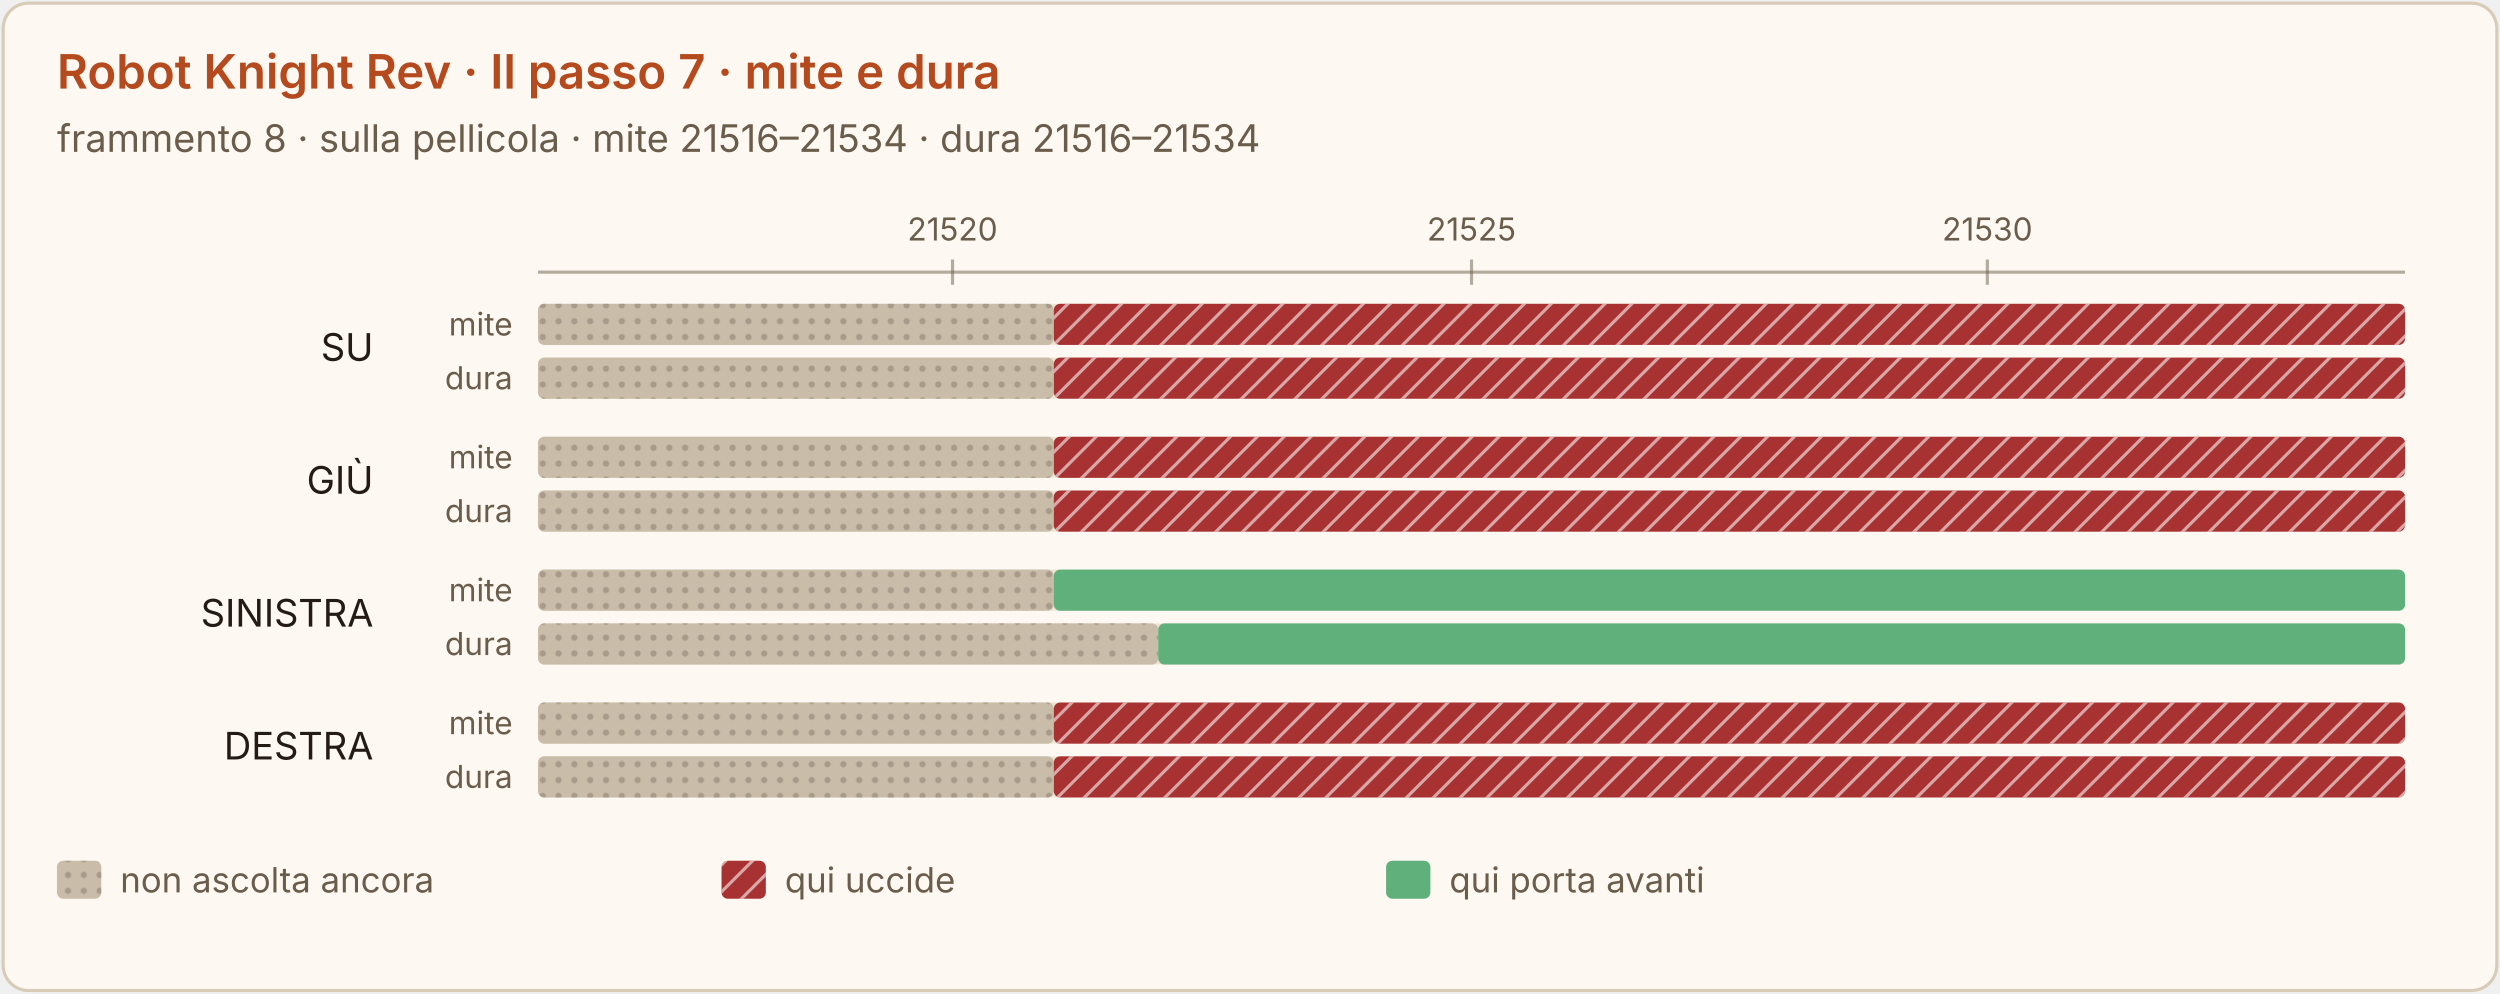
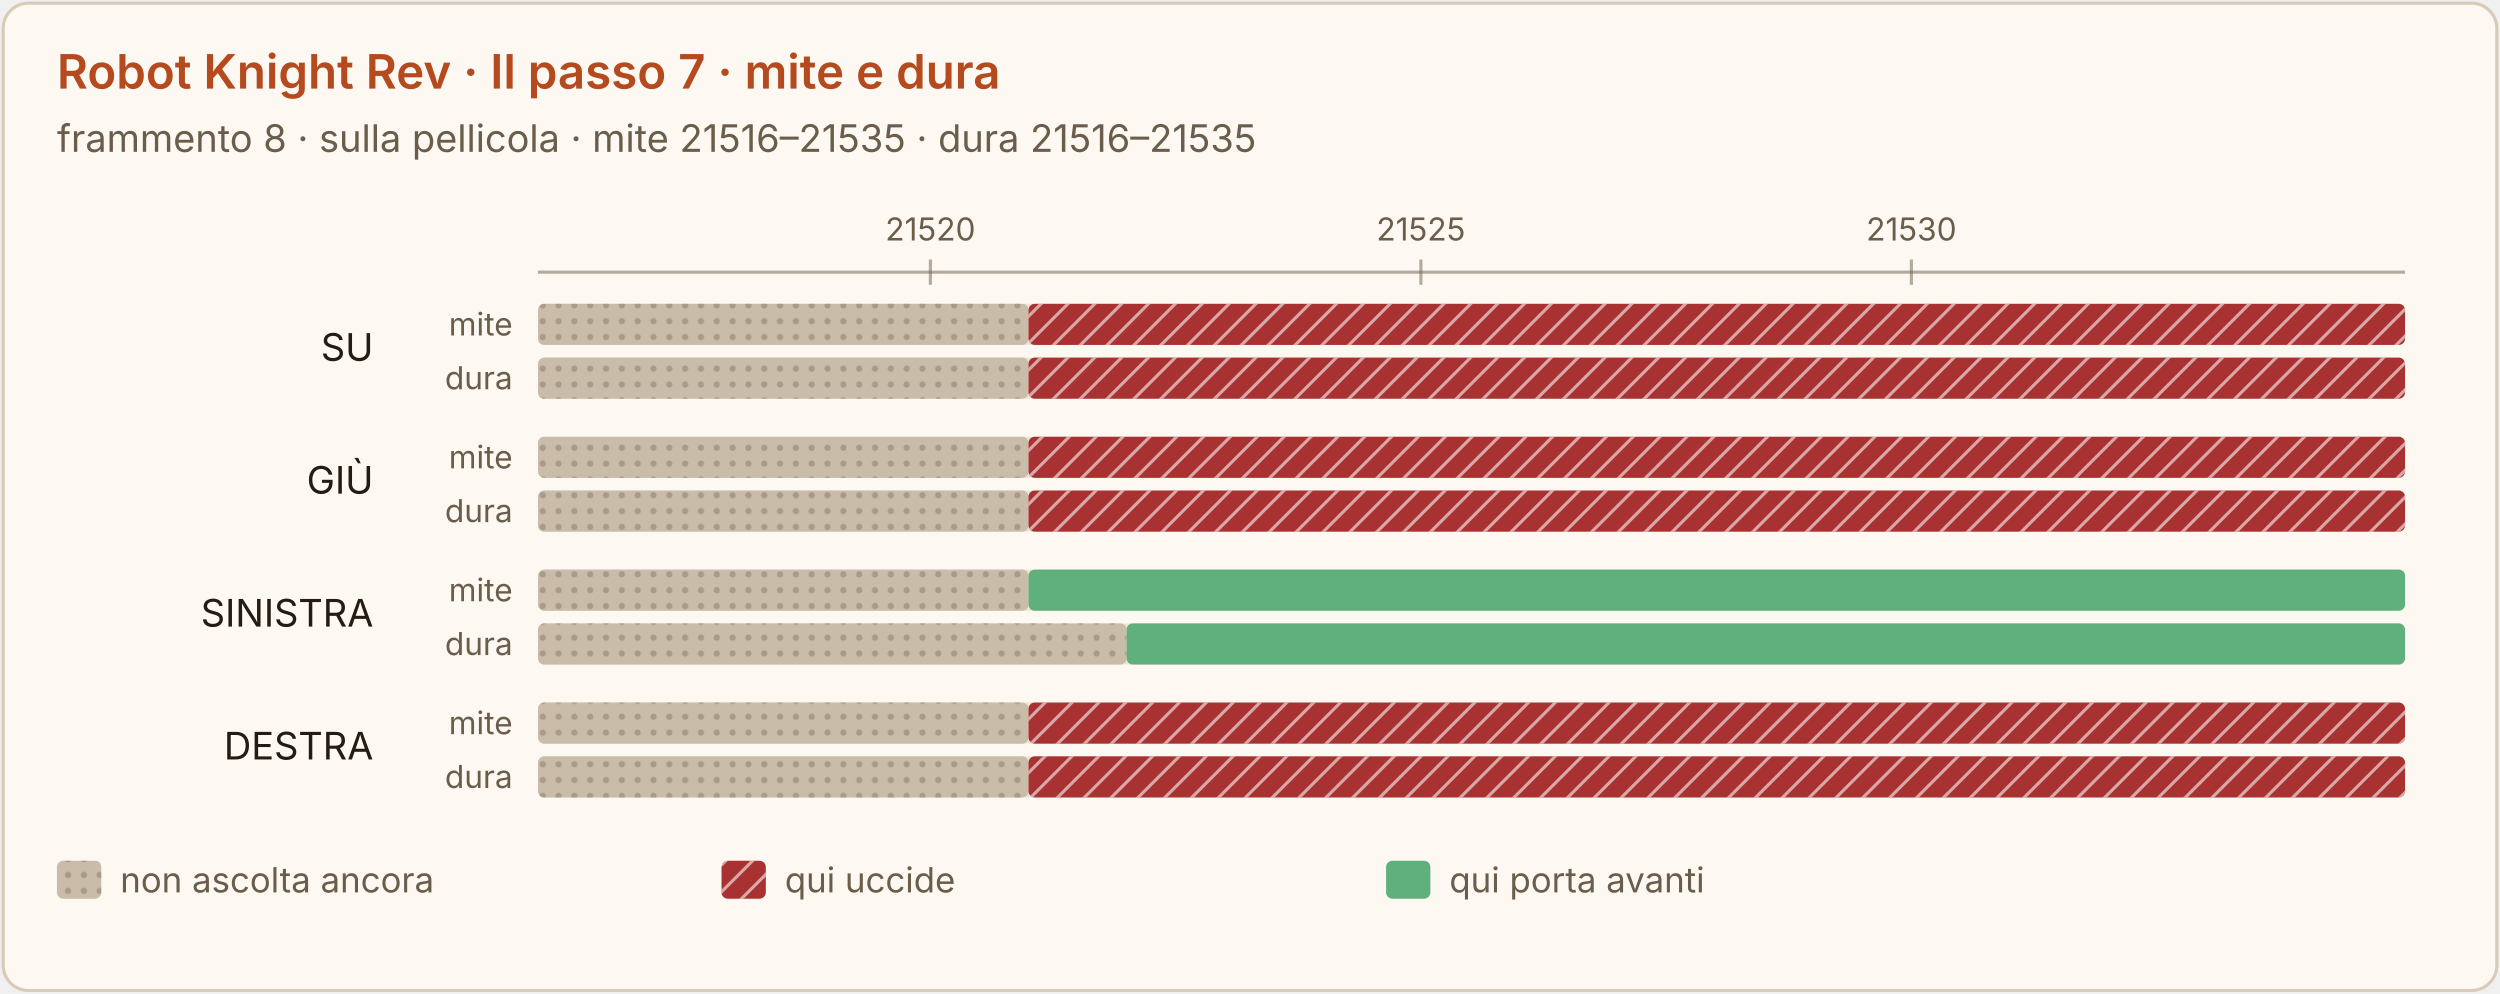
<svg xmlns="http://www.w3.org/2000/svg" width="790" height="314" viewBox="0 0 790 314" font-family="Inter,DejaVu Sans,sans-serif">
  <defs>
    <pattern id="tMorte" width="6" height="6" patternUnits="userSpaceOnUse" patternTransform="rotate(45)">
      <line x1="0" y1="0" x2="0" y2="6" stroke="#FFFFFF" stroke-width="2" opacity=".55" />
    </pattern>
    <pattern id="tAttesa" width="5" height="5" patternUnits="userSpaceOnUse">
      <circle cx="1.5" cy="1.5" r="1" fill="#8C8072" opacity=".55" />
    </pattern>
    <pattern id="tSorda" width="6" height="6" patternUnits="userSpaceOnUse">
      <path d="M0 0 L6 6 M6 0 L0 6" stroke="#FFFFFF" stroke-width="1" opacity=".5" />
    </pattern>
  </defs>
  <rect x="1" y="1" width="788" height="312" fill="#FDF9F2" stroke="#D8CBB8" stroke-width="1" rx="8" />
  <text x="18" y="28" fill="#B44A1E" font-size="15" font-weight="600">Robot Knight Rev · Il passo 7 · mite e dura</text>
-   <text x="18" y="48" fill="#6B5D4B" font-size="12">frammento 8 · sulla pellicola · mite 21516–21534 · dura 21516–21534</text>
+   <text x="18" y="48" fill="#6B5D4B" font-size="12">frammento 8 · sulla pellicola · mite 21516–21535 · dura 21516–21535</text>
  <line x1="170" y1="86" x2="760" y2="86" stroke="#6B5D4B" stroke-width="1" opacity=".5" />
-   <line x1="301" y1="82" x2="301" y2="90" stroke="#6B5D4B" stroke-width="1" opacity=".5" />
-   <text x="301" y="76" fill="#6B5D4B" font-size="10" text-anchor="middle">21520</text>
-   <line x1="465" y1="82" x2="465" y2="90" stroke="#6B5D4B" stroke-width="1" opacity=".5" />
-   <text x="465" y="76" fill="#6B5D4B" font-size="10" text-anchor="middle">21525</text>
-   <line x1="628" y1="82" x2="628" y2="90" stroke="#6B5D4B" stroke-width="1" opacity=".5" />
-   <text x="628" y="76" fill="#6B5D4B" font-size="10" text-anchor="middle">21530</text>
+   <line x1="294" y1="82" x2="294" y2="90" stroke="#6B5D4B" stroke-width="1" opacity=".5" />
+   <text x="294" y="76" fill="#6B5D4B" font-size="10" text-anchor="middle">21520</text>
+   <line x1="449" y1="82" x2="449" y2="90" stroke="#6B5D4B" stroke-width="1" opacity=".5" />
+   <text x="449" y="76" fill="#6B5D4B" font-size="10" text-anchor="middle">21525</text>
+   <line x1="604" y1="82" x2="604" y2="90" stroke="#6B5D4B" stroke-width="1" opacity=".5" />
+   <text x="604" y="76" fill="#6B5D4B" font-size="10" text-anchor="middle">21530</text>
  <text x="118" y="114" fill="#241C14" font-size="12" text-anchor="end">SU</text>
  <text x="162" y="106" fill="#6B5D4B" font-size="10" text-anchor="end">mite</text>
  <text x="162" y="123" fill="#6B5D4B" font-size="10" text-anchor="end">dura</text>
  <rect x="170" y="96" width="590" height="13" fill="#EDE4D6" rx="2" />
-   <rect x="170" y="96" width="163" height="13" fill="#C9BCA8" rx="2" />
-   <rect x="170" y="96" width="163" height="13" fill="url(#tAttesa)" rx="2" />
-   <rect x="333" y="96" width="427" height="13" fill="#A83232" rx="2" />
-   <rect x="333" y="96" width="427" height="13" fill="url(#tMorte)" rx="2" />
+   <rect x="170" y="96" width="155" height="13" fill="#C9BCA8" rx="2" />
+   <rect x="170" y="96" width="155" height="13" fill="url(#tAttesa)" rx="2" />
+   <rect x="325" y="96" width="435" height="13" fill="#A83232" rx="2" />
+   <rect x="325" y="96" width="435" height="13" fill="url(#tMorte)" rx="2" />
  <rect x="170" y="113" width="590" height="13" fill="#EDE4D6" rx="2" />
-   <rect x="170" y="113" width="163" height="13" fill="#C9BCA8" rx="2" />
-   <rect x="170" y="113" width="163" height="13" fill="url(#tAttesa)" rx="2" />
-   <rect x="333" y="113" width="427" height="13" fill="#A83232" rx="2" />
-   <rect x="333" y="113" width="427" height="13" fill="url(#tMorte)" rx="2" />
+   <rect x="170" y="113" width="155" height="13" fill="#C9BCA8" rx="2" />
+   <rect x="170" y="113" width="155" height="13" fill="url(#tAttesa)" rx="2" />
+   <rect x="325" y="113" width="435" height="13" fill="#A83232" rx="2" />
+   <rect x="325" y="113" width="435" height="13" fill="url(#tMorte)" rx="2" />
  <text x="118" y="156" fill="#241C14" font-size="12" text-anchor="end">GIÙ</text>
  <text x="162" y="148" fill="#6B5D4B" font-size="10" text-anchor="end">mite</text>
  <text x="162" y="165" fill="#6B5D4B" font-size="10" text-anchor="end">dura</text>
  <rect x="170" y="138" width="590" height="13" fill="#EDE4D6" rx="2" />
-   <rect x="170" y="138" width="163" height="13" fill="#C9BCA8" rx="2" />
-   <rect x="170" y="138" width="163" height="13" fill="url(#tAttesa)" rx="2" />
-   <rect x="333" y="138" width="427" height="13" fill="#A83232" rx="2" />
-   <rect x="333" y="138" width="427" height="13" fill="url(#tMorte)" rx="2" />
+   <rect x="170" y="138" width="155" height="13" fill="#C9BCA8" rx="2" />
+   <rect x="170" y="138" width="155" height="13" fill="url(#tAttesa)" rx="2" />
+   <rect x="325" y="138" width="435" height="13" fill="#A83232" rx="2" />
+   <rect x="325" y="138" width="435" height="13" fill="url(#tMorte)" rx="2" />
  <rect x="170" y="155" width="590" height="13" fill="#EDE4D6" rx="2" />
-   <rect x="170" y="155" width="163" height="13" fill="#C9BCA8" rx="2" />
-   <rect x="170" y="155" width="163" height="13" fill="url(#tAttesa)" rx="2" />
-   <rect x="333" y="155" width="427" height="13" fill="#A83232" rx="2" />
-   <rect x="333" y="155" width="427" height="13" fill="url(#tMorte)" rx="2" />
+   <rect x="170" y="155" width="155" height="13" fill="#C9BCA8" rx="2" />
+   <rect x="170" y="155" width="155" height="13" fill="url(#tAttesa)" rx="2" />
+   <rect x="325" y="155" width="435" height="13" fill="#A83232" rx="2" />
+   <rect x="325" y="155" width="435" height="13" fill="url(#tMorte)" rx="2" />
  <text x="118" y="198" fill="#241C14" font-size="12" text-anchor="end">SINISTRA</text>
  <text x="162" y="190" fill="#6B5D4B" font-size="10" text-anchor="end">mite</text>
  <text x="162" y="207" fill="#6B5D4B" font-size="10" text-anchor="end">dura</text>
  <rect x="170" y="180" width="590" height="13" fill="#EDE4D6" rx="2" />
-   <rect x="170" y="180" width="163" height="13" fill="#C9BCA8" rx="2" />
-   <rect x="170" y="180" width="163" height="13" fill="url(#tAttesa)" rx="2" />
-   <rect x="333" y="180" width="427" height="13" fill="#5FB07A" rx="2" />
+   <rect x="170" y="180" width="155" height="13" fill="#C9BCA8" rx="2" />
+   <rect x="170" y="180" width="155" height="13" fill="url(#tAttesa)" rx="2" />
+   <rect x="325" y="180" width="435" height="13" fill="#5FB07A" rx="2" />
  <rect x="170" y="197" width="590" height="13" fill="#EDE4D6" rx="2" />
-   <rect x="170" y="197" width="196" height="13" fill="#C9BCA8" rx="2" />
-   <rect x="170" y="197" width="196" height="13" fill="url(#tAttesa)" rx="2" />
-   <rect x="366" y="197" width="394" height="13" fill="#5FB07A" rx="2" />
+   <rect x="170" y="197" width="186" height="13" fill="#C9BCA8" rx="2" />
+   <rect x="170" y="197" width="186" height="13" fill="url(#tAttesa)" rx="2" />
+   <rect x="356" y="197" width="404" height="13" fill="#5FB07A" rx="2" />
  <text x="118" y="240" fill="#241C14" font-size="12" text-anchor="end">DESTRA</text>
  <text x="162" y="232" fill="#6B5D4B" font-size="10" text-anchor="end">mite</text>
  <text x="162" y="249" fill="#6B5D4B" font-size="10" text-anchor="end">dura</text>
  <rect x="170" y="222" width="590" height="13" fill="#EDE4D6" rx="2" />
-   <rect x="170" y="222" width="163" height="13" fill="#C9BCA8" rx="2" />
-   <rect x="170" y="222" width="163" height="13" fill="url(#tAttesa)" rx="2" />
-   <rect x="333" y="222" width="427" height="13" fill="#A83232" rx="2" />
-   <rect x="333" y="222" width="427" height="13" fill="url(#tMorte)" rx="2" />
+   <rect x="170" y="222" width="155" height="13" fill="#C9BCA8" rx="2" />
+   <rect x="170" y="222" width="155" height="13" fill="url(#tAttesa)" rx="2" />
+   <rect x="325" y="222" width="435" height="13" fill="#A83232" rx="2" />
+   <rect x="325" y="222" width="435" height="13" fill="url(#tMorte)" rx="2" />
  <rect x="170" y="239" width="590" height="13" fill="#EDE4D6" rx="2" />
-   <rect x="170" y="239" width="163" height="13" fill="#C9BCA8" rx="2" />
-   <rect x="170" y="239" width="163" height="13" fill="url(#tAttesa)" rx="2" />
-   <rect x="333" y="239" width="427" height="13" fill="#A83232" rx="2" />
-   <rect x="333" y="239" width="427" height="13" fill="url(#tMorte)" rx="2" />
+   <rect x="170" y="239" width="155" height="13" fill="#C9BCA8" rx="2" />
+   <rect x="170" y="239" width="155" height="13" fill="url(#tAttesa)" rx="2" />
+   <rect x="325" y="239" width="435" height="13" fill="#A83232" rx="2" />
+   <rect x="325" y="239" width="435" height="13" fill="url(#tMorte)" rx="2" />
  <rect x="18" y="272" width="14" height="12" fill="#C9BCA8" rx="2" />
  <rect x="18" y="272" width="14" height="12" fill="url(#tAttesa)" rx="2" />
  <text x="38" y="282" fill="#6B5D4B" font-size="11">non ascolta ancora</text>
  <rect x="228" y="272" width="14" height="12" fill="#A83232" rx="2" />
  <rect x="228" y="272" width="14" height="12" fill="url(#tMorte)" rx="2" />
  <text x="248" y="282" fill="#6B5D4B" font-size="11">qui uccide</text>
  <rect x="438" y="272" width="14" height="12" fill="#5FB07A" rx="2" />
  <text x="458" y="282" fill="#6B5D4B" font-size="11">qui porta avanti</text>
</svg>
